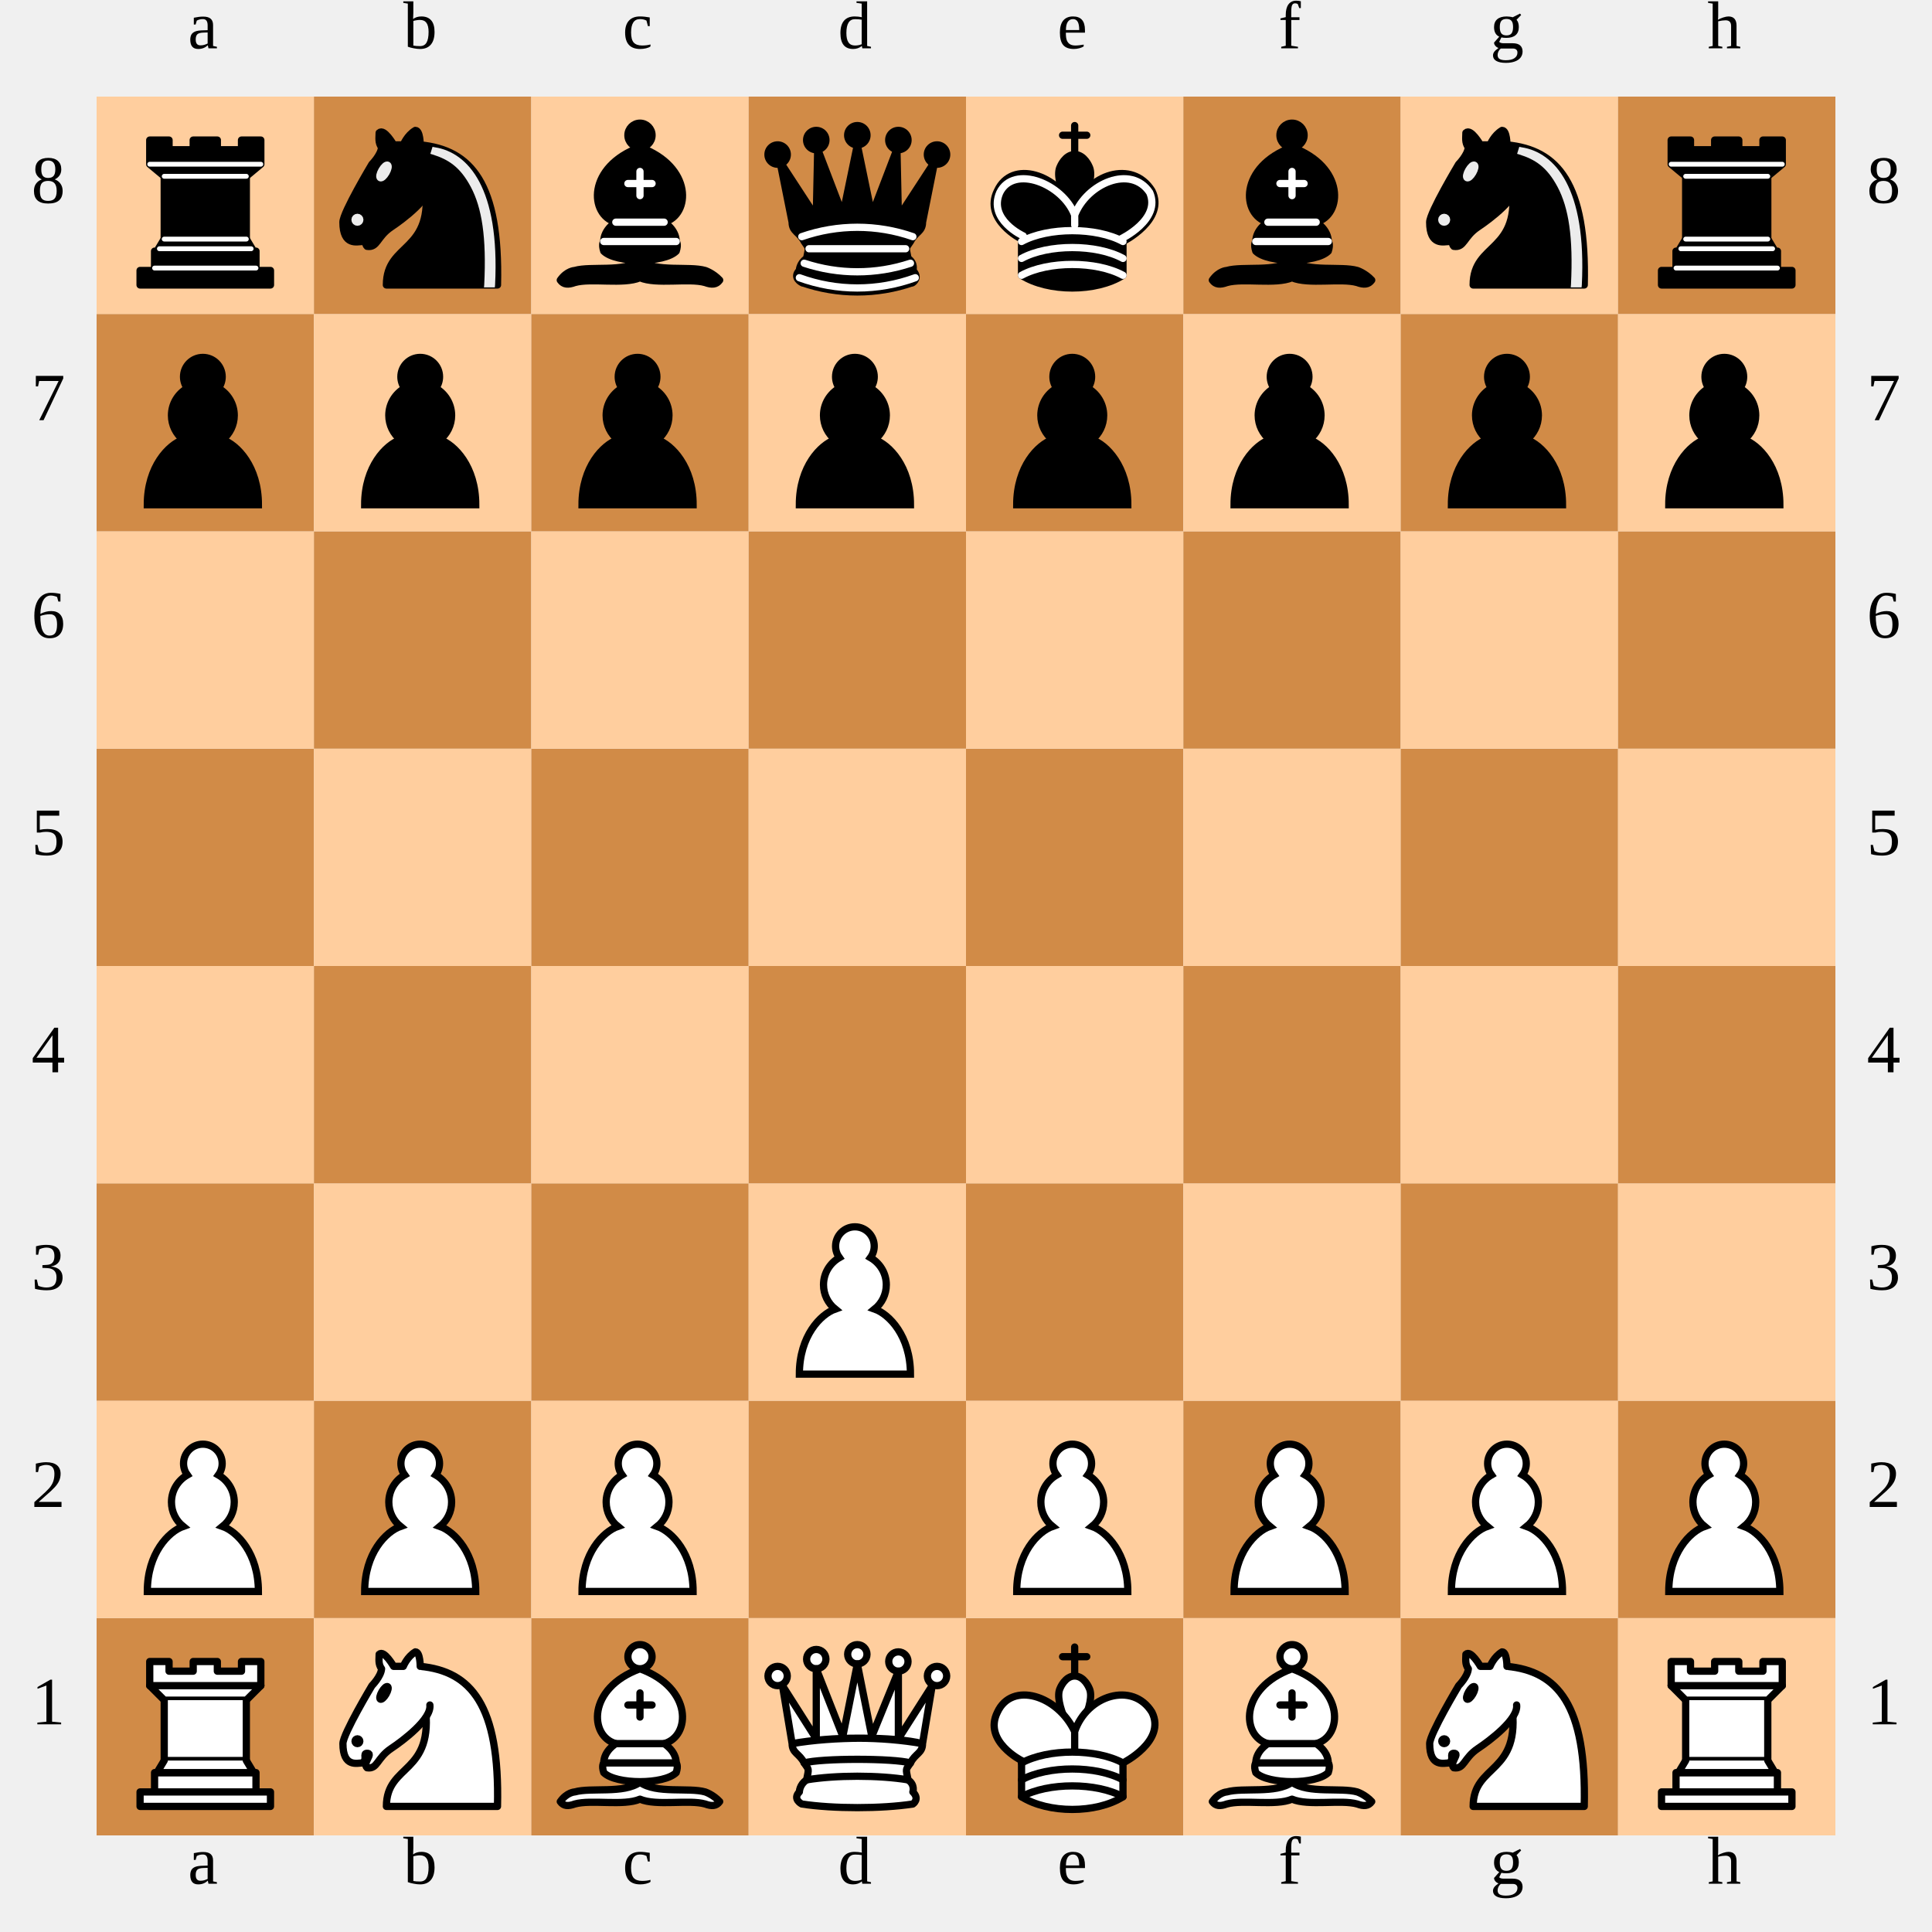
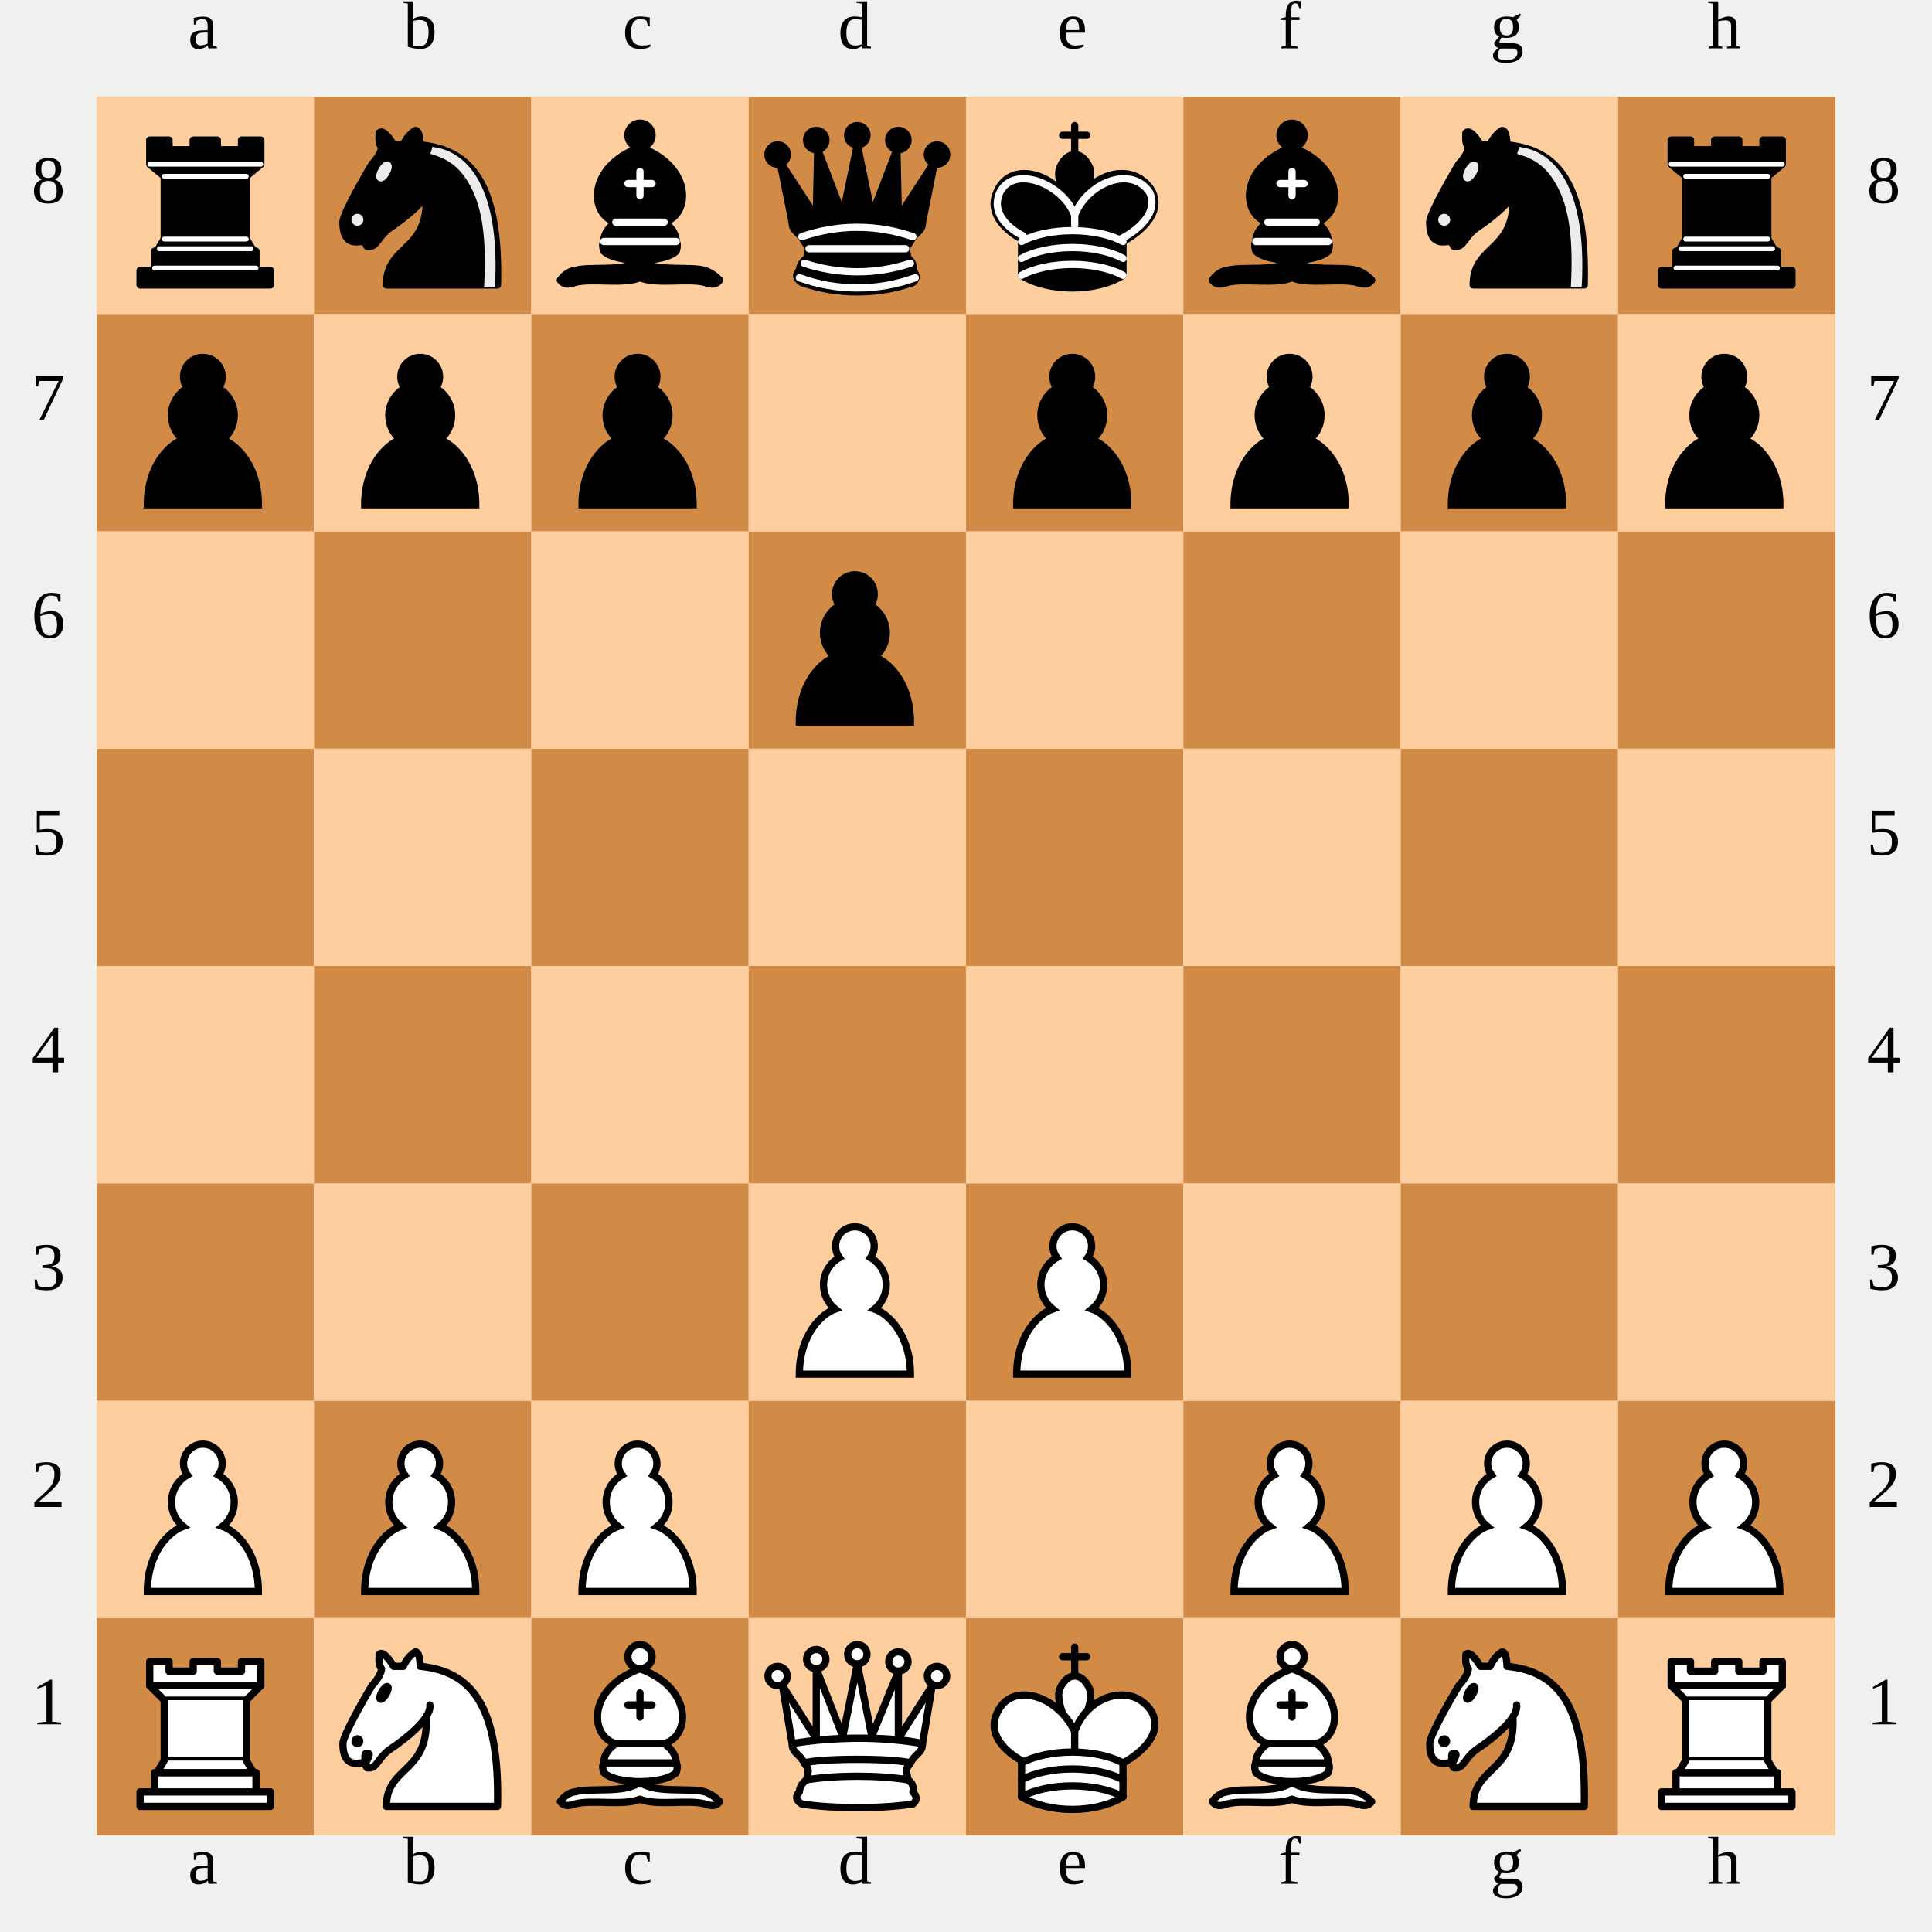
<svg xmlns="http://www.w3.org/2000/svg" xmlns:xlink="http://www.w3.org/1999/xlink" version="1.1" viewBox="0 0 400 400">
  <defs>
    <g class="white pawn" id="white-pawn">
      <path d="M22 9c-2.21 0-4 1.79-4 4 0 .89.29 1.71.78 2.38-1.95 1.12-3.28 3.21-3.28 5.62 0 2.03.94 3.84 2.41 5.03-3 1.06-7.41 5.55-7.41 13.47h23c0-7.92-4.41-12.41-7.41-13.47 1.47-1.19 2.41-3 2.41-5.03 0-2.41-1.33-4.5-3.28-5.62.49-.67.78-1.49.78-2.38 0-2.21-1.79-4-4-4z" fill="#fff" stroke="#000" stroke-linecap="round" stroke-width="1.5" />
    </g>
    <g class="white knight" fill="none" fill-rule="evenodd" id="white-knight" stroke="#000" stroke-linecap="round" stroke-linejoin="round" stroke-width="1.5">
      <path d="M 22,10 C 32.5,11 38.5,18 38,39 L 15,39 C 15,30 25,32.5 23,18" style="fill:#ffffff; stroke:#000000;" />
      <path d="M 24,18 C 24.38,20.91 18.45,25.37 16,27 C 13,29 13.18,31.34 11,31 C 9.958,30.06 12.41,27.96 11,28 C 10,28 11.19,29.23 10,30 C 9,30 5.997,31 6,26 C 6,24 12,14 12,14 C 12,14 13.89,12.1 14,10.5 C 13.27,9.506 13.5,8.5 13.5,7.5 C 14.5,6.5 16.5,10 16.5,10 L 18.5,10 C 18.5,10 19.28,8.008 21,7 C 22,7 22,10 22,10" style="fill:#ffffff; stroke:#000000;" />
      <path d="M 9.5 25.5 A 0.5 0.5 0 1 1 8.5,25.5 A 0.5 0.5 0 1 1 9.5 25.5 z" style="fill:#000000; stroke:#000000;" />
      <path d="M 15 15.5 A 0.5 1.5 0 1 1 14,15.5 A 0.5 1.5 0 1 1 15 15.5 z" style="fill:#000000; stroke:#000000;" transform="matrix(0.866,0.5,-0.5,0.866,9.693,-5.173)" />
    </g>
    <g class="white bishop" fill="none" fill-rule="evenodd" id="white-bishop" stroke="#000" stroke-linecap="round" stroke-linejoin="round" stroke-width="1.5">
      <g fill="#fff" stroke-linecap="butt">
        <path d="M9 36c3.39-.97 10.11.43 13.5-2 3.39 2.43 10.11 1.03 13.5 2 0 0 1.65.54 3 2-.68.97-1.65.99-3 .5-3.39-.97-10.11.46-13.5-1-3.39 1.46-10.11.03-13.5 1-1.354.49-2.323.47-3-.5 1.354-1.94 3-2 3-2zM15 32c2.5 2.5 12.5 2.5 15 0 .5-1.5 0-2 0-2 0-2.5-2.5-4-2.5-4 5.5-1.5 6-11.5-5-15.5-11 4-10.5 14-5 15.5 0 0-2.5 1.5-2.5 4 0 0-.5.5 0 2zM25 8a2.5 2.5 0 1 1-5 0 2.5 2.5 0 1 1 5 0z" />
      </g>
      <path d="M17.5 26h10M15 30h15m-7.5-14.5v5M20 18h5" stroke-linejoin="miter" />
    </g>
    <g class="white rook" fill="#fff" fill-rule="evenodd" id="white-rook" stroke="#000" stroke-linecap="round" stroke-linejoin="round" stroke-width="1.5">
      <path d="M9 39h27v-3H9v3zM12 36v-4h21v4H12zM11 14V9h4v2h5V9h5v2h5V9h4v5" stroke-linecap="butt" />
      <path d="M34 14l-3 3H14l-3-3" />
      <path d="M31 17v12.5H14V17" stroke-linecap="butt" stroke-linejoin="miter" />
      <path d="M31 29.5l1.5 2.5h-20l1.5-2.5" />
      <path d="M11 14h23" fill="none" stroke-linejoin="miter" />
    </g>
    <g class="white queen" fill="#fff" fill-rule="evenodd" id="white-queen" stroke="#000" stroke-linecap="round" stroke-linejoin="round" stroke-width="1.5">
      <path d="M8 12a2 2 0 1 1-4 0 2 2 0 1 1 4 0zM24.5 7.5a2 2 0 1 1-4 0 2 2 0 1 1 4 0zM41 12a2 2 0 1 1-4 0 2 2 0 1 1 4 0zM16 8.5a2 2 0 1 1-4 0 2 2 0 1 1 4 0zM33 9a2 2 0 1 1-4 0 2 2 0 1 1 4 0z" />
      <path d="M9 26c8.5-1.5 21-1.5 27 0l2-12-7 11V11l-5.5 13.5-3-15-3 15-5.5-14V25L7 14l2 12zM9 26c0 2 1.5 2 2.5 4 1 1.5 1 1 .5 3.5-1.5 1-1.5 2.5-1.5 2.5-1.5 1.5.5 2.5.5 2.5 6.5 1 16.5 1 23 0 0 0 1.5-1 0-2.5 0 0 .5-1.5-1-2.5-.5-2.5-.5-2 .5-3.5 1-2 2.5-2 2.5-4-8.5-1.5-18.5-1.5-27 0z" stroke-linecap="butt" />
      <path d="M11.5 30c3.5-1 18.5-1 22 0M12 33.5c6-1 15-1 21 0" fill="none" />
    </g>
    <g class="white king" fill="none" fill-rule="evenodd" id="white-king" stroke="#000" stroke-linecap="round" stroke-linejoin="round" stroke-width="1.5">
      <path d="M22.5 11.63V6M20 8h5" stroke-linejoin="miter" />
      <path d="M22.5 25s4.5-7.5 3-10.5c0 0-1-2.5-3-2.5s-3 2.5-3 2.5c-1.5 3 3 10.5 3 10.5" fill="#fff" stroke-linecap="butt" stroke-linejoin="miter" />
      <path d="M11.5 37c5.5 3.5 15.5 3.5 21 0v-7s9-4.5 6-10.5c-4-6.5-13.5-3.5-16 4V27v-3.5c-3.5-7.5-13-10.5-16-4-3 6 5 10 5 10V37z" fill="#fff" />
      <path d="M11.5 30c5.5-3 15.5-3 21 0m-21 3.5c5.5-3 15.5-3 21 0m-21 3.5c5.5-3 15.5-3 21 0" />
    </g>
    <g class="black pawn" id="black-pawn">
      <path d="M22 9c-2.21 0-4 1.79-4 4 0 .89.29 1.71.78 2.38-1.95 1.12-3.28 3.21-3.28 5.62 0 2.03.94 3.84 2.41 5.03-3 1.06-7.41 5.55-7.41 13.47h23c0-7.92-4.41-12.41-7.41-13.47 1.47-1.19 2.41-3 2.41-5.03 0-2.41-1.33-4.5-3.28-5.62.49-.67.78-1.49.78-2.38 0-2.21-1.79-4-4-4z" stroke="#000" stroke-linecap="round" stroke-width="1.5" />
    </g>
    <g class="black knight" fill="none" fill-rule="evenodd" id="black-knight" stroke="#000" stroke-linecap="round" stroke-linejoin="round" stroke-width="1.5">
      <path d="M 22,10 C 32.5,11 38.5,18 38,39 L 15,39 C 15,30 25,32.5 23,18" style="fill:#000000; stroke:#000000;" />
      <path d="M 24,18 C 24.38,20.91 18.45,25.37 16,27 C 13,29 13.18,31.34 11,31 C 9.958,30.06 12.41,27.96 11,28 C 10,28 11.19,29.23 10,30 C 9,30 5.997,31 6,26 C 6,24 12,14 12,14 C 12,14 13.89,12.1 14,10.5 C 13.27,9.506 13.5,8.5 13.5,7.5 C 14.5,6.5 16.5,10 16.5,10 L 18.5,10 C 18.5,10 19.28,8.008 21,7 C 22,7 22,10 22,10" style="fill:#000000; stroke:#000000;" />
      <path d="M 9.5 25.5 A 0.5 0.5 0 1 1 8.5,25.5 A 0.5 0.5 0 1 1 9.5 25.5 z" style="fill:#ececec; stroke:#ececec;" />
      <path d="M 15 15.5 A 0.5 1.5 0 1 1 14,15.5 A 0.5 1.5 0 1 1 15 15.5 z" style="fill:#ececec; stroke:#ececec;" transform="matrix(0.866,0.5,-0.5,0.866,9.693,-5.173)" />
      <path d="M 24.55,10.4 L 24.1,11.85 L 24.6,12 C 27.75,13 30.25,14.49 32.5,18.75 C 34.75,23.01 35.75,29.06 35.25,39 L 35.2,39.5 L 37.45,39.5 L 37.5,39 C 38,28.94 36.62,22.15 34.25,17.66 C 31.88,13.17 28.46,11.02 25.06,10.5 L 24.55,10.4 z " style="fill:#ececec; stroke:none;" />
    </g>
    <g class="black bishop" fill="none" fill-rule="evenodd" id="black-bishop" stroke="#000" stroke-linecap="round" stroke-linejoin="round" stroke-width="1.5">
      <path d="M9 36c3.39-.97 10.11.43 13.5-2 3.39 2.43 10.11 1.03 13.5 2 0 0 1.65.54 3 2-.68.97-1.65.99-3 .5-3.39-.97-10.11.46-13.5-1-3.39 1.46-10.11.03-13.5 1-1.354.49-2.323.47-3-.5 1.354-1.94 3-2 3-2zm6-4c2.5 2.5 12.5 2.5 15 0 .5-1.5 0-2 0-2 0-2.5-2.5-4-2.5-4 5.5-1.5 6-11.5-5-15.5-11 4-10.5 14-5 15.5 0 0-2.5 1.5-2.5 4 0 0-.5.5 0 2zM25 8a2.5 2.5 0 1 1-5 0 2.5 2.5 0 1 1 5 0z" fill="#000" stroke-linecap="butt" />
      <path d="M17.5 26h10M15 30h15m-7.5-14.5v5M20 18h5" stroke="#fff" stroke-linejoin="miter" />
    </g>
    <g class="black rook" fill="#000" fill-rule="evenodd" id="black-rook" stroke="#000" stroke-linecap="round" stroke-linejoin="round" stroke-width="1.5">
      <path d="M9 39h27v-3H9v3zM12.5 32l1.5-2.5h17l1.5 2.5h-20zM12 36v-4h21v4H12z" stroke-linecap="butt" />
      <path d="M14 29.5v-13h17v13H14z" stroke-linecap="butt" stroke-linejoin="miter" />
      <path d="M14 16.5L11 14h23l-3 2.5H14zM11 14V9h4v2h5V9h5v2h5V9h4v5H11z" stroke-linecap="butt" />
      <path d="M12 35.5h21M13 31.5h19M14 29.5h17M14 16.5h17M11 14h23" fill="none" stroke="#fff" stroke-linejoin="miter" stroke-width="1" />
    </g>
    <g class="black queen" fill="#000" fill-rule="evenodd" id="black-queen" stroke="#000" stroke-linecap="round" stroke-linejoin="round" stroke-width="1.5">
      <g fill="#000" stroke="none">
        <circle cx="6" cy="12" r="2.75" />
        <circle cx="14" cy="9" r="2.75" />
        <circle cx="22.5" cy="8" r="2.75" />
        <circle cx="31" cy="9" r="2.75" />
        <circle cx="39" cy="12" r="2.75" />
      </g>
      <path d="M9 26c8.5-1.5 21-1.5 27 0l2.5-12.5L31 25l-.3-14.1-5.2 13.6-3-14.5-3 14.5-5.2-13.6L14 25 6.5 13.5 9 26zM9 26c0 2 1.5 2 2.5 4 1 1.5 1 1 .5 3.5-1.5 1-1.5 2.5-1.5 2.5-1.5 1.5.5 2.5.5 2.5 6.5 1 16.5 1 23 0 0 0 1.5-1 0-2.5 0 0 .5-1.5-1-2.5-.5-2.5-.5-2 .5-3.5 1-2 2.5-2 2.5-4-8.5-1.5-18.5-1.5-27 0z" stroke-linecap="butt" />
      <path d="M11 38.5a35 35 1 0 0 23 0" fill="none" stroke-linecap="butt" />
      <path d="M11 29a35 35 1 0 1 23 0M12.5 31.5h20M11.5 34.5a35 35 1 0 0 22 0M10.5 37.5a35 35 1 0 0 24 0" fill="none" stroke="#fff" />
    </g>
    <g class="black king" fill="none" fill-rule="evenodd" id="black-king" stroke="#000" stroke-linecap="round" stroke-linejoin="round" stroke-width="1.5">
      <path d="M22.5 11.63V6" stroke-linejoin="miter" />
      <path d="M22.5 25s4.5-7.5 3-10.5c0 0-1-2.5-3-2.5s-3 2.5-3 2.5c-1.5 3 3 10.5 3 10.5" fill="#000" stroke-linecap="butt" stroke-linejoin="miter" />
      <path d="M11.5 37c5.5 3.5 15.5 3.5 21 0v-7s9-4.5 6-10.5c-4-6.5-13.5-3.5-16 4V27v-3.5c-3.5-7.5-13-10.5-16-4-3 6 5 10 5 10V37z" fill="#000" />
      <path d="M20 8h5" stroke-linejoin="miter" />
      <path d="M32 29.5s8.5-4 6.03-9.65C34.15 14 25 18 22.5 24.5l.01 2.1-.01-2.1C20 18 9.906 14 6.997 19.85c-2.497 5.65 4.853 9 4.853 9M11.5 30c5.5-3 15.5-3 21 0m-21 3.5c5.5-3 15.5-3 21 0m-21 3.5c5.5-3 15.5-3 21 0" stroke="#fff" />
    </g>
  </defs>
  <rect class="square dark a1" fill="#d18b47" height="45" stroke="none" width="45" x="20" y="335" />
  <use transform="translate(20, 335)" xlink:href="#white-rook" />
  <rect class="square light b1" fill="#ffce9e" height="45" stroke="none" width="45" x="65" y="335" />
  <use transform="translate(65, 335)" xlink:href="#white-knight" />
  <rect class="square dark c1" fill="#d18b47" height="45" stroke="none" width="45" x="110" y="335" />
  <use transform="translate(110, 335)" xlink:href="#white-bishop" />
  <rect class="square light d1" fill="#ffce9e" height="45" stroke="none" width="45" x="155" y="335" />
  <use transform="translate(155, 335)" xlink:href="#white-queen" />
  <rect class="square dark e1" fill="#d18b47" height="45" stroke="none" width="45" x="200" y="335" />
  <use transform="translate(200, 335)" xlink:href="#white-king" />
  <rect class="square light f1" fill="#ffce9e" height="45" stroke="none" width="45" x="245" y="335" />
  <use transform="translate(245, 335)" xlink:href="#white-bishop" />
  <rect class="square dark g1" fill="#d18b47" height="45" stroke="none" width="45" x="290" y="335" />
  <use transform="translate(290, 335)" xlink:href="#white-knight" />
  <rect class="square light h1" fill="#ffce9e" height="45" stroke="none" width="45" x="335" y="335" />
  <use transform="translate(335, 335)" xlink:href="#white-rook" />
  <rect class="square light a2" fill="#ffce9e" height="45" stroke="none" width="45" x="20" y="290" />
  <use transform="translate(20, 290)" xlink:href="#white-pawn" />
  <rect class="square dark b2" fill="#d18b47" height="45" stroke="none" width="45" x="65" y="290" />
  <use transform="translate(65, 290)" xlink:href="#white-pawn" />
  <rect class="square light c2" fill="#ffce9e" height="45" stroke="none" width="45" x="110" y="290" />
  <use transform="translate(110, 290)" xlink:href="#white-pawn" />
  <rect class="square dark d2" fill="#d18b47" height="45" stroke="none" width="45" x="155" y="290" />
  <rect class="square light e2" fill="#ffce9e" height="45" stroke="none" width="45" x="200" y="290" />
-   <use transform="translate(200, 290)" xlink:href="#white-pawn" />
  <rect class="square dark f2" fill="#d18b47" height="45" stroke="none" width="45" x="245" y="290" />
  <use transform="translate(245, 290)" xlink:href="#white-pawn" />
  <rect class="square light g2" fill="#ffce9e" height="45" stroke="none" width="45" x="290" y="290" />
  <use transform="translate(290, 290)" xlink:href="#white-pawn" />
  <rect class="square dark h2" fill="#d18b47" height="45" stroke="none" width="45" x="335" y="290" />
  <use transform="translate(335, 290)" xlink:href="#white-pawn" />
  <rect class="square dark a3" fill="#d18b47" height="45" stroke="none" width="45" x="20" y="245" />
  <rect class="square light b3" fill="#ffce9e" height="45" stroke="none" width="45" x="65" y="245" />
  <rect class="square dark c3" fill="#d18b47" height="45" stroke="none" width="45" x="110" y="245" />
  <rect class="square light d3" fill="#ffce9e" height="45" stroke="none" width="45" x="155" y="245" />
  <use transform="translate(155, 245)" xlink:href="#white-pawn" />
  <rect class="square dark e3" fill="#d18b47" height="45" stroke="none" width="45" x="200" y="245" />
+   <use transform="translate(200, 245)" xlink:href="#white-pawn" />
  <rect class="square light f3" fill="#ffce9e" height="45" stroke="none" width="45" x="245" y="245" />
  <rect class="square dark g3" fill="#d18b47" height="45" stroke="none" width="45" x="290" y="245" />
  <rect class="square light h3" fill="#ffce9e" height="45" stroke="none" width="45" x="335" y="245" />
  <rect class="square light a4" fill="#ffce9e" height="45" stroke="none" width="45" x="20" y="200" />
  <rect class="square dark b4" fill="#d18b47" height="45" stroke="none" width="45" x="65" y="200" />
  <rect class="square light c4" fill="#ffce9e" height="45" stroke="none" width="45" x="110" y="200" />
  <rect class="square dark d4" fill="#d18b47" height="45" stroke="none" width="45" x="155" y="200" />
  <rect class="square light e4" fill="#ffce9e" height="45" stroke="none" width="45" x="200" y="200" />
  <rect class="square dark f4" fill="#d18b47" height="45" stroke="none" width="45" x="245" y="200" />
  <rect class="square light g4" fill="#ffce9e" height="45" stroke="none" width="45" x="290" y="200" />
  <rect class="square dark h4" fill="#d18b47" height="45" stroke="none" width="45" x="335" y="200" />
  <rect class="square dark a5" fill="#d18b47" height="45" stroke="none" width="45" x="20" y="155" />
  <rect class="square light b5" fill="#ffce9e" height="45" stroke="none" width="45" x="65" y="155" />
  <rect class="square dark c5" fill="#d18b47" height="45" stroke="none" width="45" x="110" y="155" />
  <rect class="square light d5" fill="#ffce9e" height="45" stroke="none" width="45" x="155" y="155" />
  <rect class="square dark e5" fill="#d18b47" height="45" stroke="none" width="45" x="200" y="155" />
  <rect class="square light f5" fill="#ffce9e" height="45" stroke="none" width="45" x="245" y="155" />
  <rect class="square dark g5" fill="#d18b47" height="45" stroke="none" width="45" x="290" y="155" />
  <rect class="square light h5" fill="#ffce9e" height="45" stroke="none" width="45" x="335" y="155" />
  <rect class="square light a6" fill="#ffce9e" height="45" stroke="none" width="45" x="20" y="110" />
  <rect class="square dark b6" fill="#d18b47" height="45" stroke="none" width="45" x="65" y="110" />
  <rect class="square light c6" fill="#ffce9e" height="45" stroke="none" width="45" x="110" y="110" />
  <rect class="square dark d6" fill="#d18b47" height="45" stroke="none" width="45" x="155" y="110" />
+   <use transform="translate(155, 110)" xlink:href="#black-pawn" />
  <rect class="square light e6" fill="#ffce9e" height="45" stroke="none" width="45" x="200" y="110" />
  <rect class="square dark f6" fill="#d18b47" height="45" stroke="none" width="45" x="245" y="110" />
  <rect class="square light g6" fill="#ffce9e" height="45" stroke="none" width="45" x="290" y="110" />
  <rect class="square dark h6" fill="#d18b47" height="45" stroke="none" width="45" x="335" y="110" />
  <rect class="square dark a7" fill="#d18b47" height="45" stroke="none" width="45" x="20" y="65" />
  <use transform="translate(20, 65)" xlink:href="#black-pawn" />
  <rect class="square light b7" fill="#ffce9e" height="45" stroke="none" width="45" x="65" y="65" />
  <use transform="translate(65, 65)" xlink:href="#black-pawn" />
  <rect class="square dark c7" fill="#d18b47" height="45" stroke="none" width="45" x="110" y="65" />
  <use transform="translate(110, 65)" xlink:href="#black-pawn" />
  <rect class="square light d7" fill="#ffce9e" height="45" stroke="none" width="45" x="155" y="65" />
-   <use transform="translate(155, 65)" xlink:href="#black-pawn" />
  <rect class="square dark e7" fill="#d18b47" height="45" stroke="none" width="45" x="200" y="65" />
  <use transform="translate(200, 65)" xlink:href="#black-pawn" />
  <rect class="square light f7" fill="#ffce9e" height="45" stroke="none" width="45" x="245" y="65" />
  <use transform="translate(245, 65)" xlink:href="#black-pawn" />
  <rect class="square dark g7" fill="#d18b47" height="45" stroke="none" width="45" x="290" y="65" />
  <use transform="translate(290, 65)" xlink:href="#black-pawn" />
  <rect class="square light h7" fill="#ffce9e" height="45" stroke="none" width="45" x="335" y="65" />
  <use transform="translate(335, 65)" xlink:href="#black-pawn" />
  <rect class="square light a8" fill="#ffce9e" height="45" stroke="none" width="45" x="20" y="20" />
  <use transform="translate(20, 20)" xlink:href="#black-rook" />
  <rect class="square dark b8" fill="#d18b47" height="45" stroke="none" width="45" x="65" y="20" />
  <use transform="translate(65, 20)" xlink:href="#black-knight" />
  <rect class="square light c8" fill="#ffce9e" height="45" stroke="none" width="45" x="110" y="20" />
  <use transform="translate(110, 20)" xlink:href="#black-bishop" />
  <rect class="square dark d8" fill="#d18b47" height="45" stroke="none" width="45" x="155" y="20" />
  <use transform="translate(155, 20)" xlink:href="#black-queen" />
  <rect class="square light e8" fill="#ffce9e" height="45" stroke="none" width="45" x="200" y="20" />
  <use transform="translate(200, 20)" xlink:href="#black-king" />
  <rect class="square dark f8" fill="#d18b47" height="45" stroke="none" width="45" x="245" y="20" />
  <use transform="translate(245, 20)" xlink:href="#black-bishop" />
  <rect class="square light g8" fill="#ffce9e" height="45" stroke="none" width="45" x="290" y="20" />
  <use transform="translate(290, 20)" xlink:href="#black-knight" />
  <rect class="square dark h8" fill="#d18b47" height="45" stroke="none" width="45" x="335" y="20" />
  <use transform="translate(335, 20)" xlink:href="#black-rook" />
  <text alignment-baseline="middle" font-size="14" text-anchor="middle" x="42" y="10">a</text>
  <text alignment-baseline="middle" font-size="14" text-anchor="middle" x="42" y="390">a</text>
  <text alignment-baseline="middle" font-size="14" text-anchor="middle" x="87" y="10">b</text>
  <text alignment-baseline="middle" font-size="14" text-anchor="middle" x="87" y="390">b</text>
  <text alignment-baseline="middle" font-size="14" text-anchor="middle" x="132" y="10">c</text>
  <text alignment-baseline="middle" font-size="14" text-anchor="middle" x="132" y="390">c</text>
  <text alignment-baseline="middle" font-size="14" text-anchor="middle" x="177" y="10">d</text>
  <text alignment-baseline="middle" font-size="14" text-anchor="middle" x="177" y="390">d</text>
  <text alignment-baseline="middle" font-size="14" text-anchor="middle" x="222" y="10">e</text>
  <text alignment-baseline="middle" font-size="14" text-anchor="middle" x="222" y="390">e</text>
  <text alignment-baseline="middle" font-size="14" text-anchor="middle" x="267" y="10">f</text>
  <text alignment-baseline="middle" font-size="14" text-anchor="middle" x="267" y="390">f</text>
  <text alignment-baseline="middle" font-size="14" text-anchor="middle" x="312" y="10">g</text>
  <text alignment-baseline="middle" font-size="14" text-anchor="middle" x="312" y="390">g</text>
  <text alignment-baseline="middle" font-size="14" text-anchor="middle" x="357" y="10">h</text>
  <text alignment-baseline="middle" font-size="14" text-anchor="middle" x="357" y="390">h</text>
  <text alignment-baseline="middle" font-size="14" text-anchor="middle" x="10" y="357">1</text>
  <text alignment-baseline="middle" font-size="14" text-anchor="middle" x="390" y="357">1</text>
  <text alignment-baseline="middle" font-size="14" text-anchor="middle" x="10" y="312">2</text>
  <text alignment-baseline="middle" font-size="14" text-anchor="middle" x="390" y="312">2</text>
  <text alignment-baseline="middle" font-size="14" text-anchor="middle" x="10" y="267">3</text>
  <text alignment-baseline="middle" font-size="14" text-anchor="middle" x="390" y="267">3</text>
  <text alignment-baseline="middle" font-size="14" text-anchor="middle" x="10" y="222">4</text>
  <text alignment-baseline="middle" font-size="14" text-anchor="middle" x="390" y="222">4</text>
  <text alignment-baseline="middle" font-size="14" text-anchor="middle" x="10" y="177">5</text>
  <text alignment-baseline="middle" font-size="14" text-anchor="middle" x="390" y="177">5</text>
  <text alignment-baseline="middle" font-size="14" text-anchor="middle" x="10" y="132">6</text>
  <text alignment-baseline="middle" font-size="14" text-anchor="middle" x="390" y="132">6</text>
  <text alignment-baseline="middle" font-size="14" text-anchor="middle" x="10" y="87">7</text>
  <text alignment-baseline="middle" font-size="14" text-anchor="middle" x="390" y="87">7</text>
  <text alignment-baseline="middle" font-size="14" text-anchor="middle" x="10" y="42">8</text>
  <text alignment-baseline="middle" font-size="14" text-anchor="middle" x="390" y="42">8</text>
</svg>
